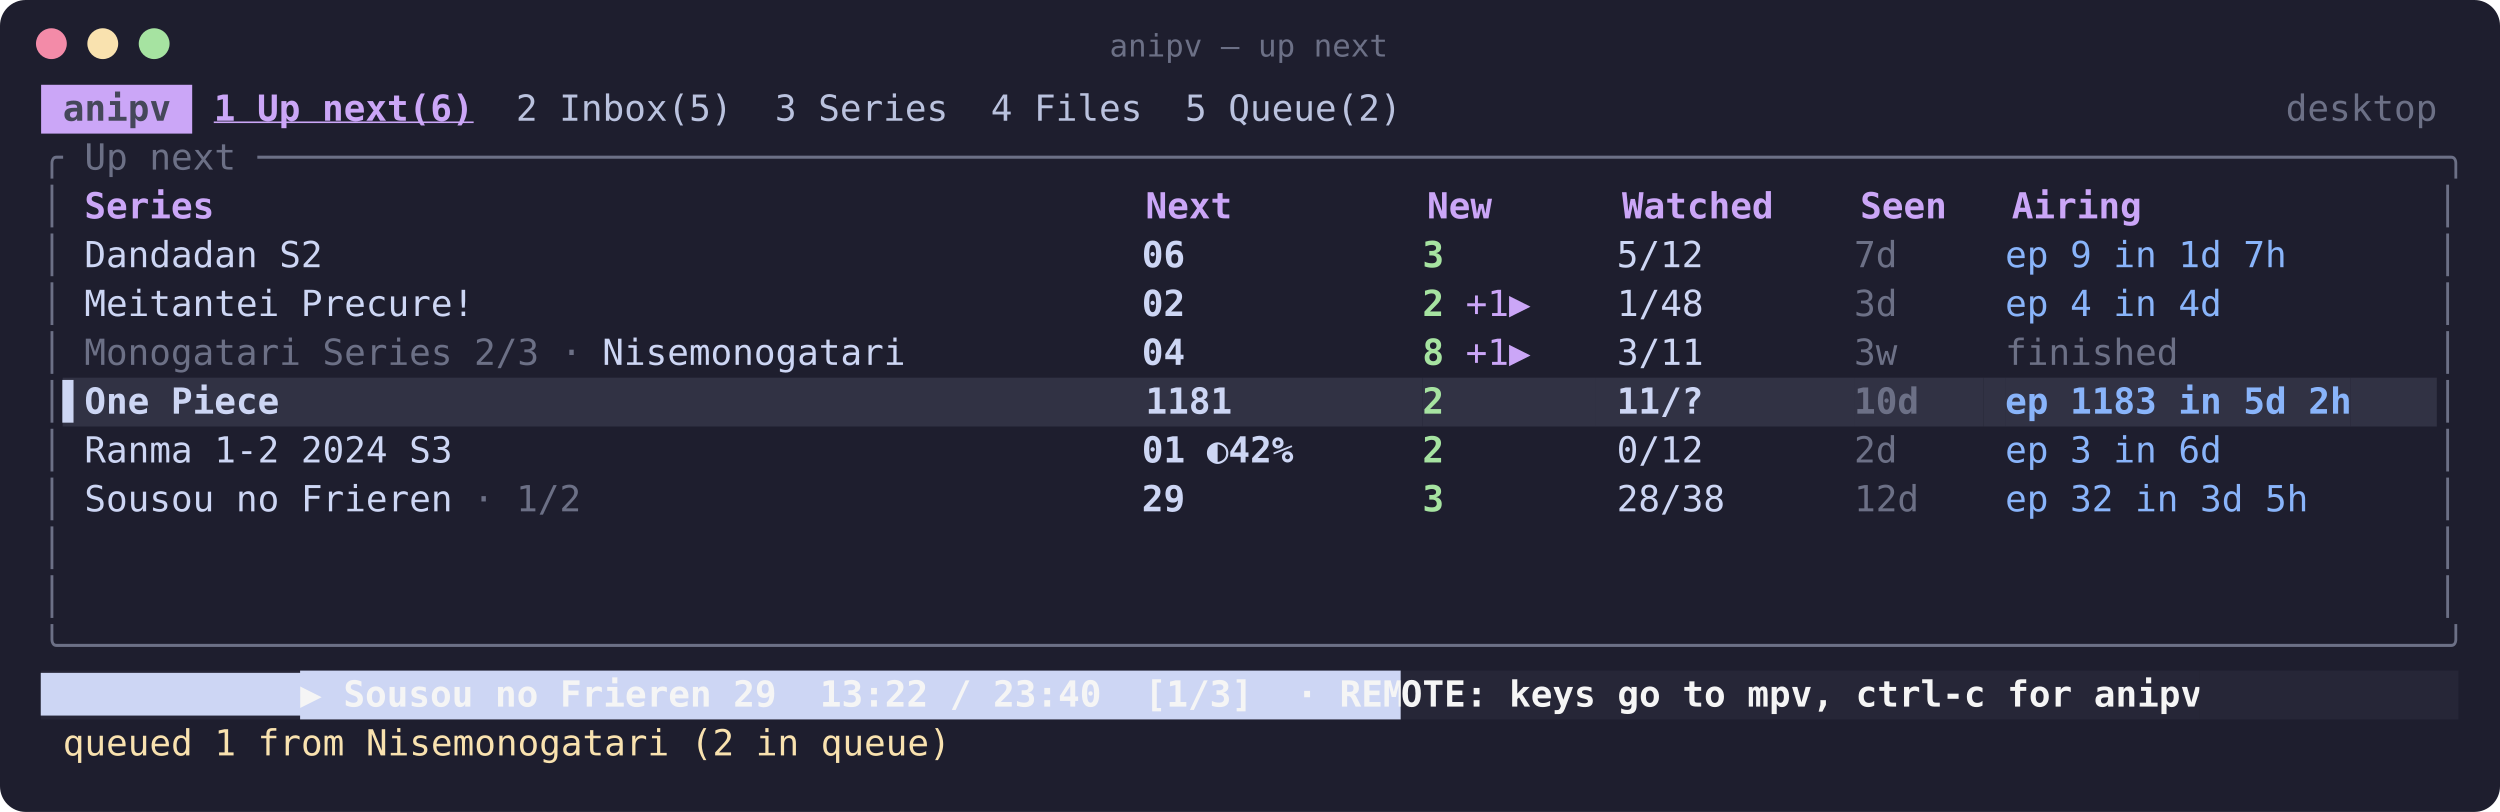
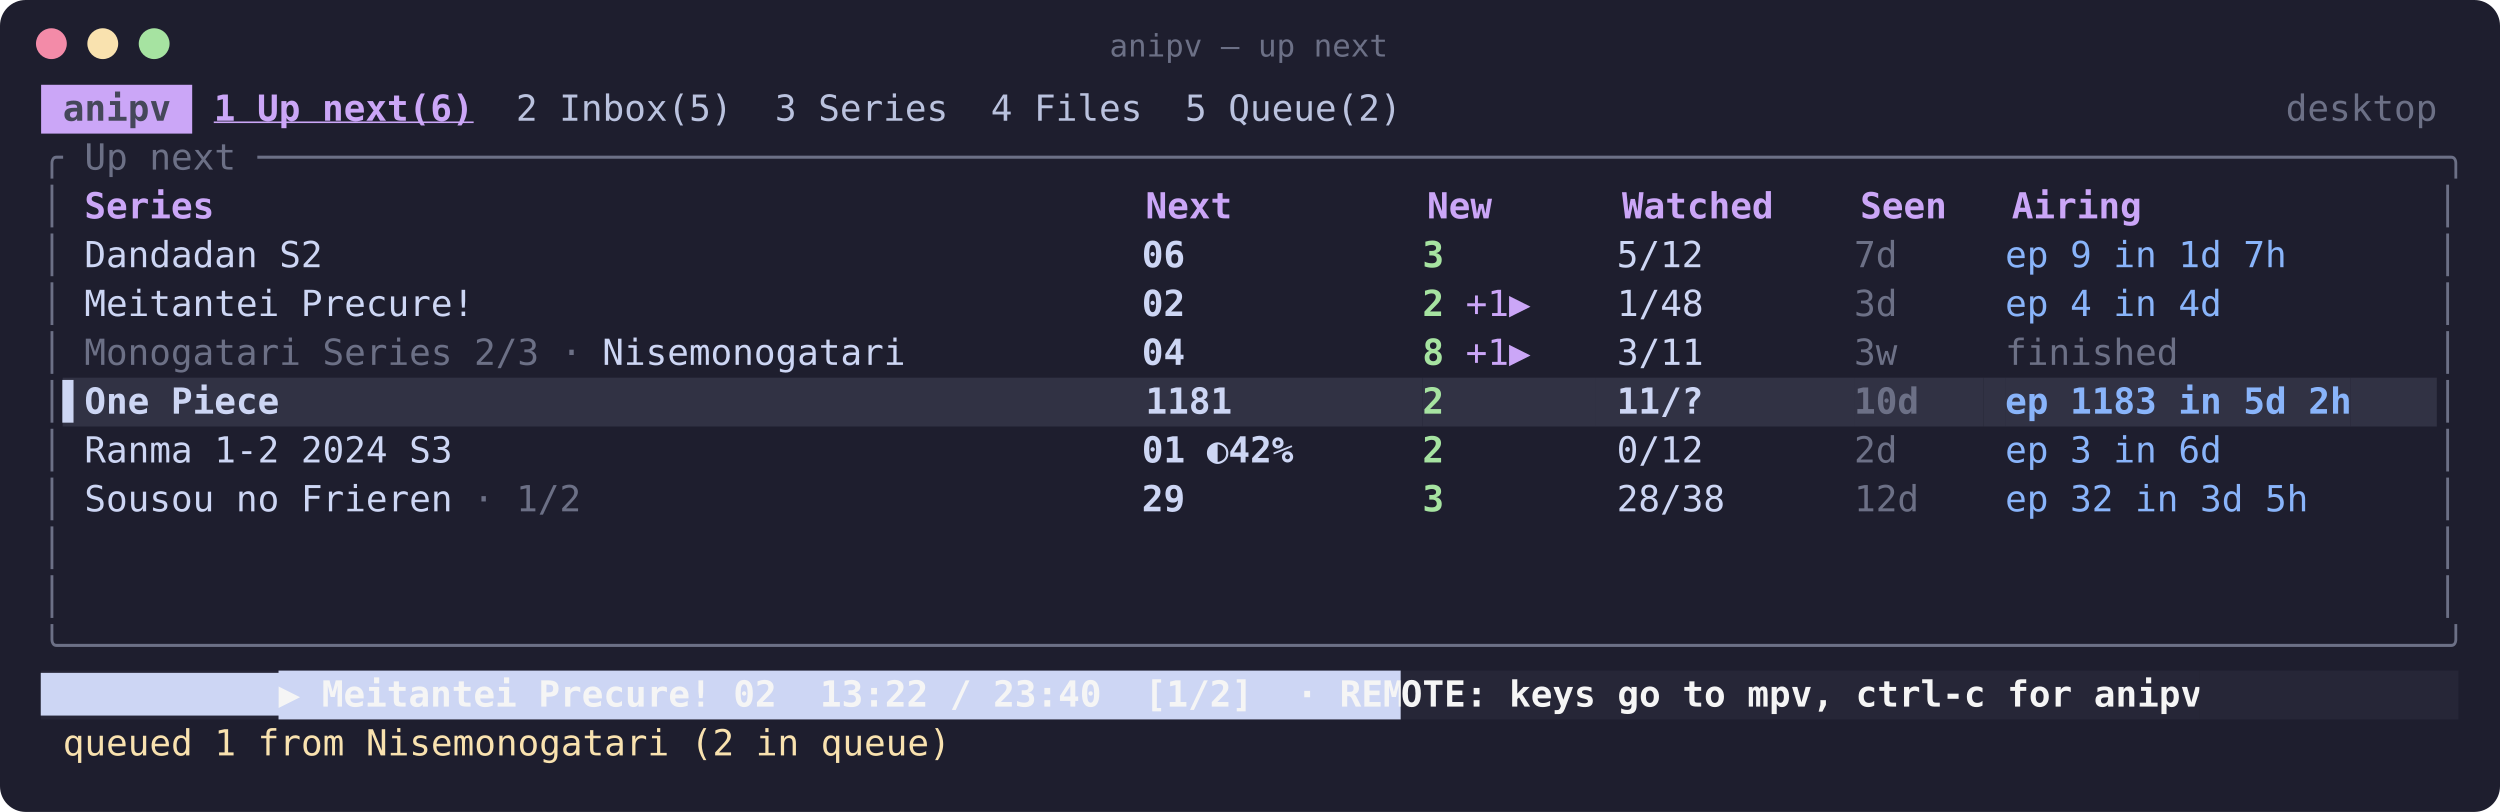
<svg xmlns="http://www.w3.org/2000/svg" width="973" height="316" viewBox="0 0 973 316" font-family="'JetBrains Mono','Cascadia Code','Fira Code',Menlo,Consolas,monospace" font-size="14">
  <rect width="100%" height="100%" rx="10" fill="#1e1e2e" />
  <circle cx="20" cy="17" r="6" fill="#f38ba8" />
  <circle cx="40" cy="17" r="6" fill="#f9e2af" />
  <circle cx="60" cy="17" r="6" fill="#a6e3a1" />
  <text x="486" y="22" fill="#6c7086" text-anchor="middle" font-size="12">anipv — up next</text>
  <rect x="16.0" y="33.0" width="58.8" height="19" fill="#cba6f7" />
  <text x="16.0" y="47.0" fill="#45475a" font-weight="bold" xml:space="preserve" textLength="58.8" lengthAdjust="spacingAndGlyphs"> anipv </text>
  <text x="83.2" y="47.0" fill="#cba6f7" font-weight="bold" text-decoration="underline" xml:space="preserve" textLength="100.8" lengthAdjust="spacingAndGlyphs">1 Up next(6)</text>
  <text x="200.8" y="47.0" fill="#bac2de" xml:space="preserve" textLength="84.0" lengthAdjust="spacingAndGlyphs">2 Inbox(5)</text>
  <text x="301.6" y="47.0" fill="#bac2de" xml:space="preserve" textLength="67.2" lengthAdjust="spacingAndGlyphs">3 Series</text>
  <text x="385.6" y="47.0" fill="#bac2de" xml:space="preserve" textLength="58.8" lengthAdjust="spacingAndGlyphs">4 Files</text>
  <text x="461.2" y="47.0" fill="#bac2de" xml:space="preserve" textLength="84.0" lengthAdjust="spacingAndGlyphs">5 Queue(2)</text>
  <text x="889.6" y="47.0" fill="#6c7086" xml:space="preserve" textLength="67.2" lengthAdjust="spacingAndGlyphs">desktop </text>
  <text x="16.0" y="66.0" fill="#6c7086" xml:space="preserve" textLength="940.8" lengthAdjust="spacingAndGlyphs">╭ Up next ─────────────────────────────────────────────────────────────────────────────────────────────────────╮</text>
  <text x="16.0" y="85.0" fill="#6c7086" xml:space="preserve" textLength="8.4" lengthAdjust="spacingAndGlyphs">│</text>
  <text x="24.4" y="85.0" fill="#cba6f7" font-weight="bold" xml:space="preserve" textLength="924.0" lengthAdjust="spacingAndGlyphs"> Series                                           Next         New      Watched    Seen   Airing              </text>
  <text x="948.4" y="85.0" fill="#6c7086" xml:space="preserve" textLength="8.4" lengthAdjust="spacingAndGlyphs">│</text>
  <text x="16.0" y="104.0" fill="#6c7086" xml:space="preserve" textLength="8.4" lengthAdjust="spacingAndGlyphs">│</text>
  <text x="24.4" y="104.0" fill="#cdd6f4" xml:space="preserve" textLength="420.0" lengthAdjust="spacingAndGlyphs"> Dandadan S2                                      </text>
  <text x="444.4" y="104.0" fill="#cdd6f4" font-weight="bold" xml:space="preserve" textLength="100.8" lengthAdjust="spacingAndGlyphs">06          </text>
  <text x="553.6" y="104.0" fill="#a6e3a1" font-weight="bold" xml:space="preserve" textLength="67.2" lengthAdjust="spacingAndGlyphs">3       </text>
  <text x="620.8" y="104.0" fill="#cdd6f4" xml:space="preserve" textLength="100.8" lengthAdjust="spacingAndGlyphs"> 5/12       </text>
  <text x="721.6" y="104.0" fill="#6c7086" xml:space="preserve" textLength="50.4" lengthAdjust="spacingAndGlyphs">7d    </text>
  <text x="780.4" y="104.0" fill="#89b4fa" xml:space="preserve" textLength="109.2" lengthAdjust="spacingAndGlyphs">ep 9 in 1d 7h</text>
  <text x="948.4" y="104.0" fill="#6c7086" xml:space="preserve" textLength="8.4" lengthAdjust="spacingAndGlyphs">│</text>
  <text x="16.0" y="123.0" fill="#6c7086" xml:space="preserve" textLength="8.4" lengthAdjust="spacingAndGlyphs">│</text>
  <text x="24.4" y="123.0" fill="#cdd6f4" xml:space="preserve" textLength="420.0" lengthAdjust="spacingAndGlyphs"> Meitantei Precure!                               </text>
  <text x="444.4" y="123.0" fill="#cdd6f4" font-weight="bold" xml:space="preserve" textLength="100.8" lengthAdjust="spacingAndGlyphs">02          </text>
  <text x="553.6" y="123.0" fill="#a6e3a1" font-weight="bold" xml:space="preserve" textLength="8.4" lengthAdjust="spacingAndGlyphs">2</text>
  <text x="562.0" y="123.0" fill="#cba6f7" xml:space="preserve" textLength="33.6" lengthAdjust="spacingAndGlyphs"> +1▶</text>
  <text x="595.6" y="123.0" fill="#cdd6f4" xml:space="preserve" textLength="126.0" lengthAdjust="spacingAndGlyphs">    1/48       </text>
  <text x="721.6" y="123.0" fill="#6c7086" xml:space="preserve" textLength="50.4" lengthAdjust="spacingAndGlyphs">3d    </text>
  <text x="780.4" y="123.0" fill="#89b4fa" xml:space="preserve" textLength="84.0" lengthAdjust="spacingAndGlyphs">ep 4 in 4d</text>
  <text x="948.4" y="123.0" fill="#6c7086" xml:space="preserve" textLength="8.4" lengthAdjust="spacingAndGlyphs">│</text>
  <text x="16.0" y="142.0" fill="#6c7086" xml:space="preserve" textLength="8.4" lengthAdjust="spacingAndGlyphs">│</text>
  <text x="32.8" y="142.0" fill="#6c7086" xml:space="preserve" textLength="201.6" lengthAdjust="spacingAndGlyphs">Monogatari Series 2/3 · </text>
  <text x="234.4" y="142.0" fill="#cdd6f4" xml:space="preserve" textLength="210.0" lengthAdjust="spacingAndGlyphs">Nisemonogatari           </text>
  <text x="444.4" y="142.0" fill="#cdd6f4" font-weight="bold" xml:space="preserve" textLength="100.8" lengthAdjust="spacingAndGlyphs">04          </text>
  <text x="553.6" y="142.0" fill="#a6e3a1" font-weight="bold" xml:space="preserve" textLength="8.4" lengthAdjust="spacingAndGlyphs">8</text>
  <text x="562.0" y="142.0" fill="#cba6f7" xml:space="preserve" textLength="33.6" lengthAdjust="spacingAndGlyphs"> +1▶</text>
  <text x="595.6" y="142.0" fill="#cdd6f4" xml:space="preserve" textLength="126.0" lengthAdjust="spacingAndGlyphs">    3/11       </text>
  <text x="721.6" y="142.0" fill="#6c7086" xml:space="preserve" textLength="50.4" lengthAdjust="spacingAndGlyphs">3w    </text>
  <text x="780.4" y="142.0" fill="#6c7086" xml:space="preserve" textLength="67.2" lengthAdjust="spacingAndGlyphs">finished</text>
  <text x="948.4" y="142.0" fill="#6c7086" xml:space="preserve" textLength="8.4" lengthAdjust="spacingAndGlyphs">│</text>
  <text x="16.0" y="161.0" fill="#6c7086" xml:space="preserve" textLength="8.4" lengthAdjust="spacingAndGlyphs">│</text>
  <rect x="24.4" y="147.0" width="529.2" height="19" fill="#313244" />
  <text x="24.4" y="161.0" fill="#cdd6f4" font-weight="bold" xml:space="preserve" textLength="529.2" lengthAdjust="spacingAndGlyphs">▌One Piece                                        1181         </text>
  <rect x="553.6" y="147.0" width="67.2" height="19" fill="#313244" />
  <text x="553.6" y="161.0" fill="#a6e3a1" font-weight="bold" xml:space="preserve" textLength="67.2" lengthAdjust="spacingAndGlyphs">2       </text>
  <rect x="620.8" y="147.0" width="100.8" height="19" fill="#313244" />
  <text x="620.8" y="161.0" fill="#cdd6f4" font-weight="bold" xml:space="preserve" textLength="100.8" lengthAdjust="spacingAndGlyphs"> 11/?       </text>
  <rect x="721.6" y="147.0" width="50.4" height="19" fill="#313244" />
  <text x="721.6" y="161.0" fill="#6c7086" font-weight="bold" xml:space="preserve" textLength="50.4" lengthAdjust="spacingAndGlyphs">10d   </text>
  <rect x="772.0" y="147.0" width="8.4" height="19" fill="#313244" />
  <rect x="780.4" y="147.0" width="134.4" height="19" fill="#313244" />
  <text x="780.4" y="161.0" fill="#89b4fa" font-weight="bold" xml:space="preserve" textLength="134.4" lengthAdjust="spacingAndGlyphs">ep 1183 in 5d 2h</text>
  <rect x="914.8" y="147.0" width="33.6" height="19" fill="#313244" />
  <text x="948.4" y="161.0" fill="#6c7086" xml:space="preserve" textLength="8.4" lengthAdjust="spacingAndGlyphs">│</text>
  <text x="16.0" y="180.0" fill="#6c7086" xml:space="preserve" textLength="8.4" lengthAdjust="spacingAndGlyphs">│</text>
  <text x="24.4" y="180.0" fill="#cdd6f4" xml:space="preserve" textLength="420.0" lengthAdjust="spacingAndGlyphs"> Ranma 1-2 2024 S3                                </text>
  <text x="444.4" y="180.0" fill="#cdd6f4" font-weight="bold" xml:space="preserve" textLength="100.8" lengthAdjust="spacingAndGlyphs">01 ◐42%     </text>
  <text x="553.6" y="180.0" fill="#a6e3a1" font-weight="bold" xml:space="preserve" textLength="67.2" lengthAdjust="spacingAndGlyphs">2       </text>
  <text x="620.8" y="180.0" fill="#cdd6f4" xml:space="preserve" textLength="100.8" lengthAdjust="spacingAndGlyphs"> 0/12       </text>
  <text x="721.6" y="180.0" fill="#6c7086" xml:space="preserve" textLength="50.4" lengthAdjust="spacingAndGlyphs">2d    </text>
  <text x="780.4" y="180.0" fill="#89b4fa" xml:space="preserve" textLength="84.0" lengthAdjust="spacingAndGlyphs">ep 3 in 6d</text>
  <text x="948.4" y="180.0" fill="#6c7086" xml:space="preserve" textLength="8.4" lengthAdjust="spacingAndGlyphs">│</text>
  <text x="16.0" y="199.0" fill="#6c7086" xml:space="preserve" textLength="8.4" lengthAdjust="spacingAndGlyphs">│</text>
  <text x="24.4" y="199.0" fill="#cdd6f4" xml:space="preserve" textLength="151.2" lengthAdjust="spacingAndGlyphs"> Sousou no Frieren</text>
  <text x="175.6" y="199.0" fill="#6c7086" xml:space="preserve" textLength="50.4" lengthAdjust="spacingAndGlyphs"> · 1/2</text>
  <text x="444.4" y="199.0" fill="#cdd6f4" font-weight="bold" xml:space="preserve" textLength="100.8" lengthAdjust="spacingAndGlyphs">29          </text>
  <text x="553.6" y="199.0" fill="#a6e3a1" font-weight="bold" xml:space="preserve" textLength="67.2" lengthAdjust="spacingAndGlyphs">3       </text>
  <text x="620.8" y="199.0" fill="#cdd6f4" xml:space="preserve" textLength="100.8" lengthAdjust="spacingAndGlyphs"> 28/38      </text>
  <text x="721.6" y="199.0" fill="#6c7086" xml:space="preserve" textLength="50.4" lengthAdjust="spacingAndGlyphs">12d   </text>
  <text x="780.4" y="199.0" fill="#89b4fa" xml:space="preserve" textLength="117.6" lengthAdjust="spacingAndGlyphs">ep 32 in 3d 5h</text>
  <text x="948.4" y="199.0" fill="#6c7086" xml:space="preserve" textLength="8.4" lengthAdjust="spacingAndGlyphs">│</text>
  <text x="16.0" y="218.0" fill="#6c7086" xml:space="preserve" textLength="8.4" lengthAdjust="spacingAndGlyphs">│</text>
  <text x="948.4" y="218.0" fill="#6c7086" xml:space="preserve" textLength="8.4" lengthAdjust="spacingAndGlyphs">│</text>
  <text x="16.0" y="237.0" fill="#6c7086" xml:space="preserve" textLength="8.4" lengthAdjust="spacingAndGlyphs">│</text>
  <text x="948.4" y="237.0" fill="#6c7086" xml:space="preserve" textLength="8.4" lengthAdjust="spacingAndGlyphs">│</text>
  <text x="16.0" y="256.0" fill="#6c7086" xml:space="preserve" textLength="940.8" lengthAdjust="spacingAndGlyphs">╰──────────────────────────────────────────────────────────────────────────────────────────────────────────────╯</text>
-   <rect x="16.0" y="261.0" width="100.8" height="19" fill="#262637" />
-   <text x="16.0" y="275.0" fill="#cdd6f4" xml:space="preserve" textLength="100.8" lengthAdjust="spacingAndGlyphs">████████████</text>
-   <rect x="116.8" y="261.0" width="428.4" height="19" fill="#cdd6f4" />
-   <text x="116.8" y="275.0" fill="#f5f5f5" font-weight="bold" xml:space="preserve" textLength="428.4" lengthAdjust="spacingAndGlyphs">▶ Sousou no Frieren 29  13:22 / 23:40  [1/3]  · REM</text>
+   <rect x="16.0" y="261.0" width="92.4" height="19" fill="#262637" />
+   <text x="16.0" y="275.0" fill="#cdd6f4" xml:space="preserve" textLength="92.4" lengthAdjust="spacingAndGlyphs">███████████</text>
+   <rect x="108.4" y="261.0" width="436.8" height="19" fill="#cdd6f4" />
+   <text x="108.4" y="275.0" fill="#f5f5f5" font-weight="bold" xml:space="preserve" textLength="436.8" lengthAdjust="spacingAndGlyphs">▶ Meitantei Precure! 02  13:22 / 23:40  [1/2]  · REM</text>
  <rect x="545.2" y="261.0" width="310.8" height="19" fill="#262637" />
  <text x="545.2" y="275.0" fill="#f5f5f5" font-weight="bold" xml:space="preserve" textLength="310.8" lengthAdjust="spacingAndGlyphs">OTE: keys go to mpv, ctrl-c for anipv</text>
  <rect x="856.0" y="261.0" width="100.8" height="19" fill="#262637" />
  <text x="16.0" y="294.0" fill="#f9e2af" xml:space="preserve" textLength="352.8" lengthAdjust="spacingAndGlyphs"> queued 1 from Nisemonogatari (2 in queue)</text>
</svg>
